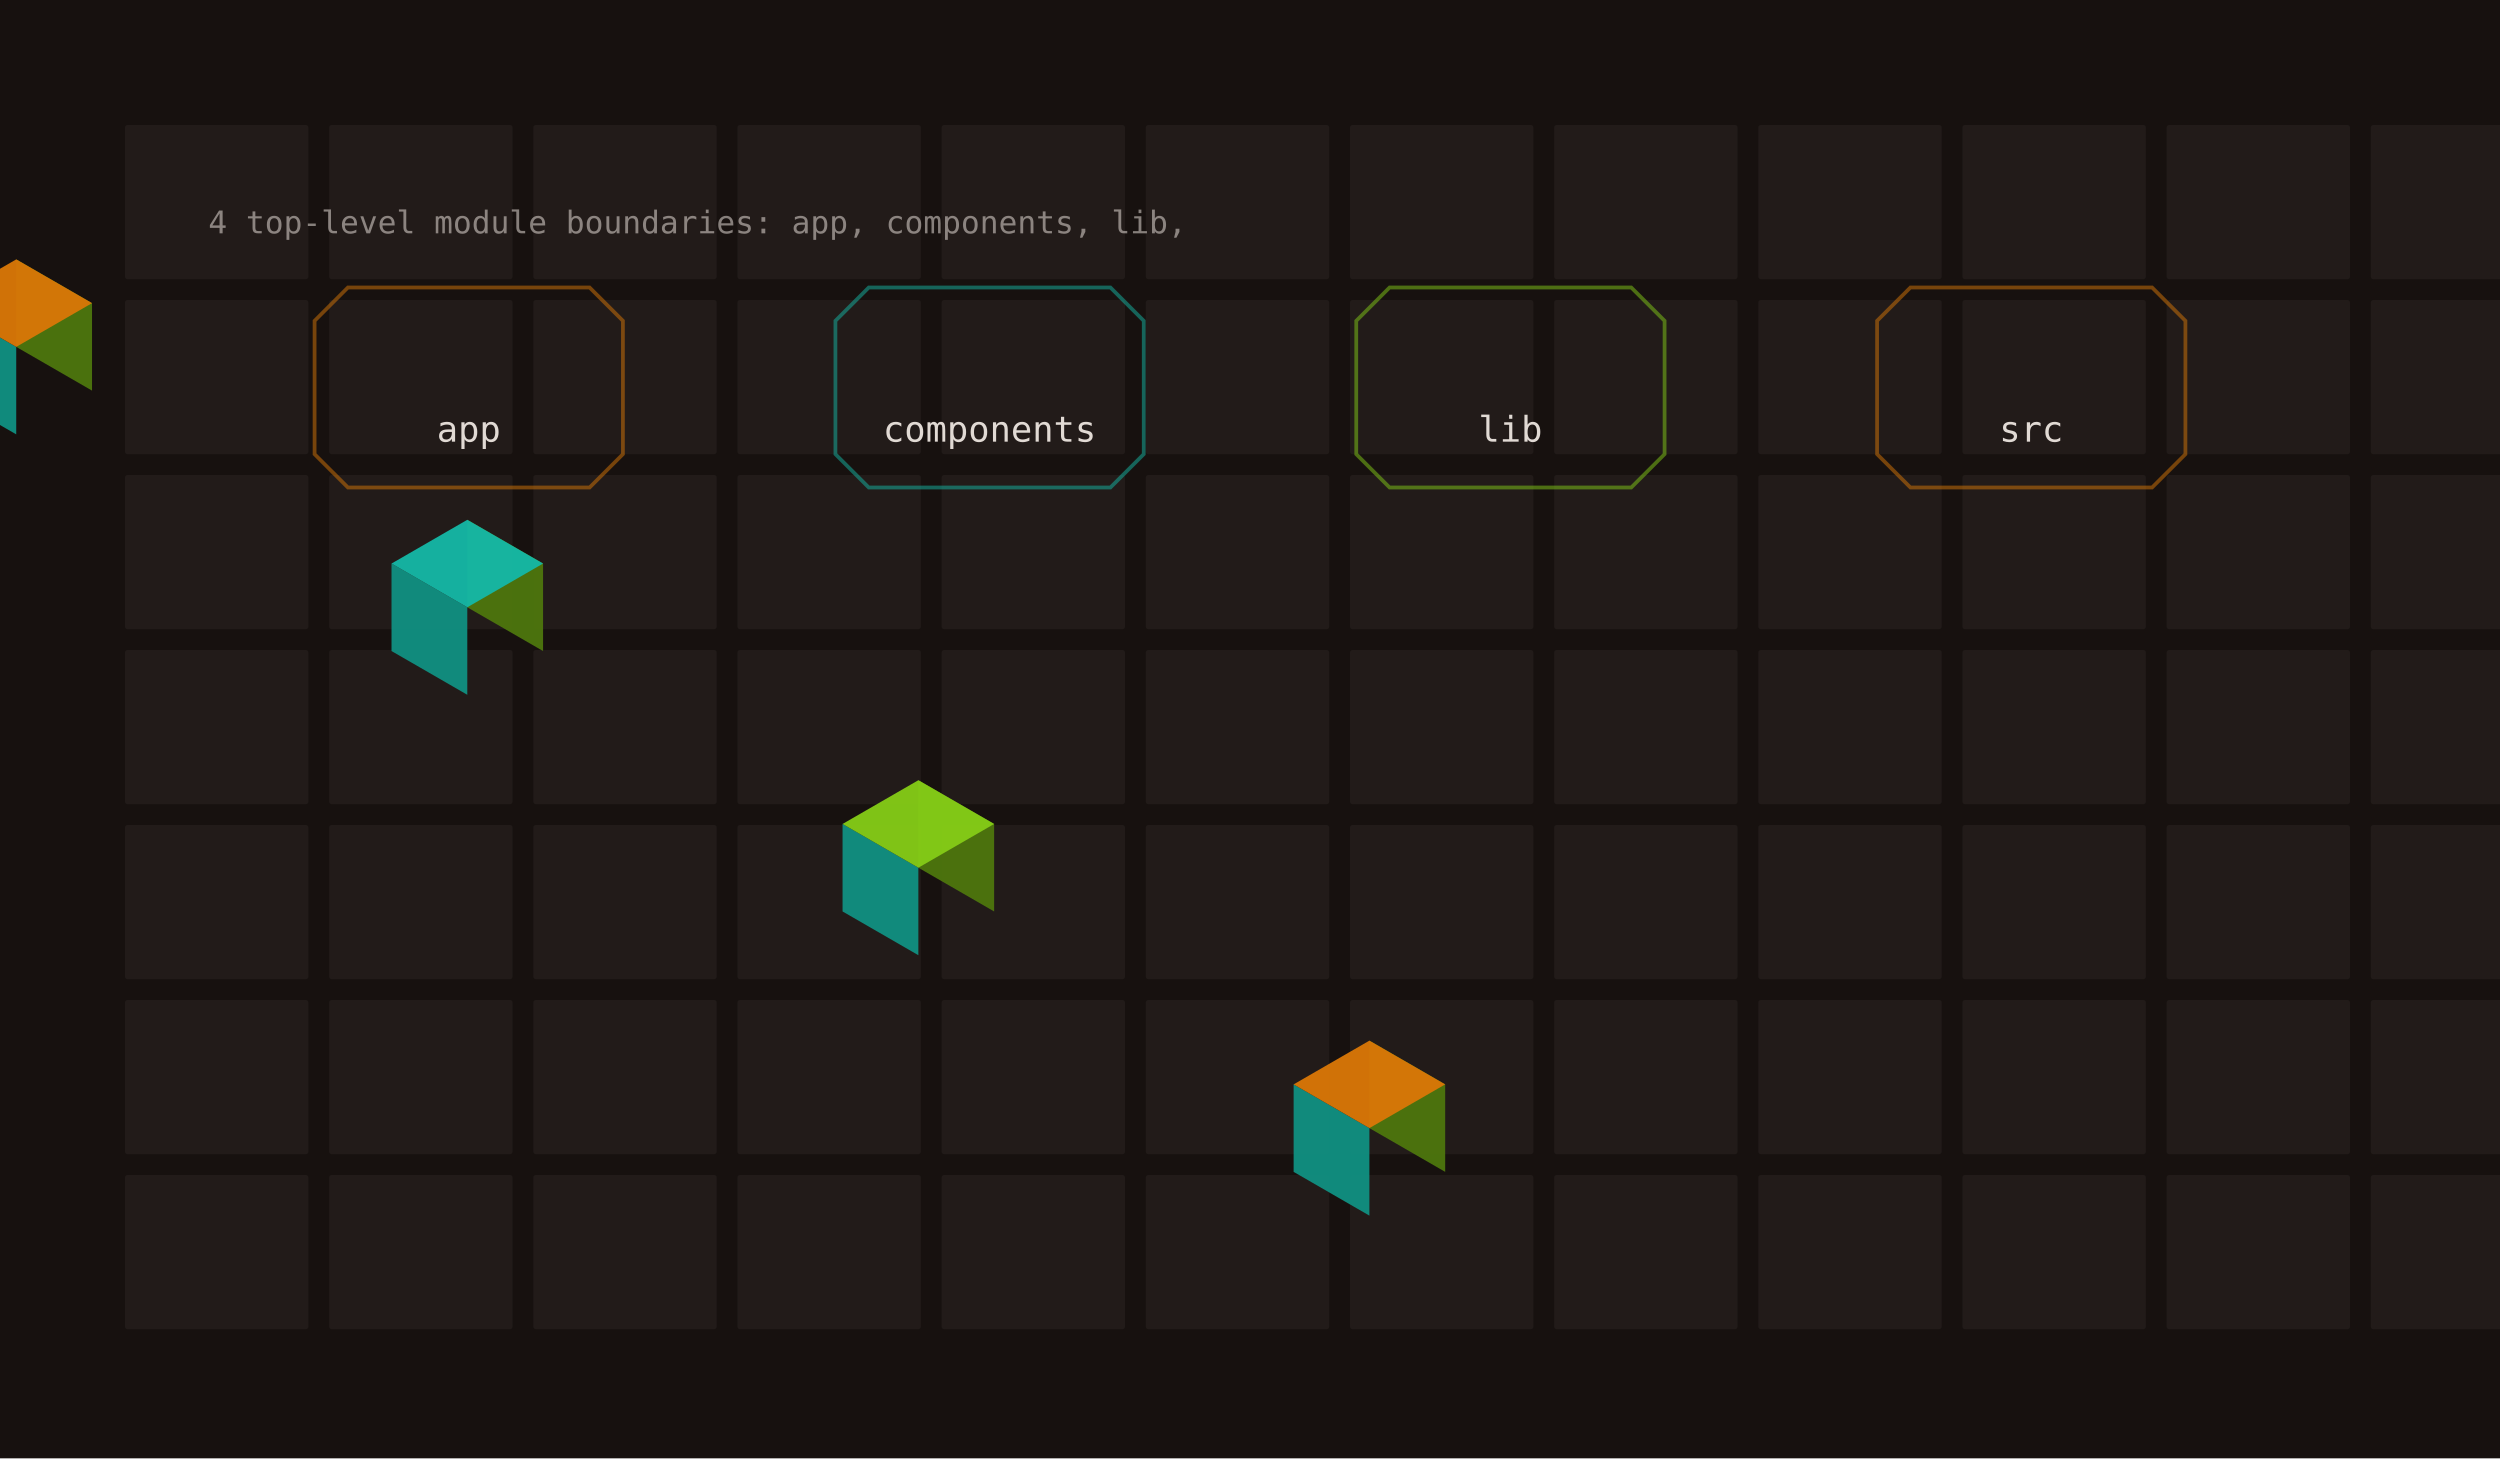
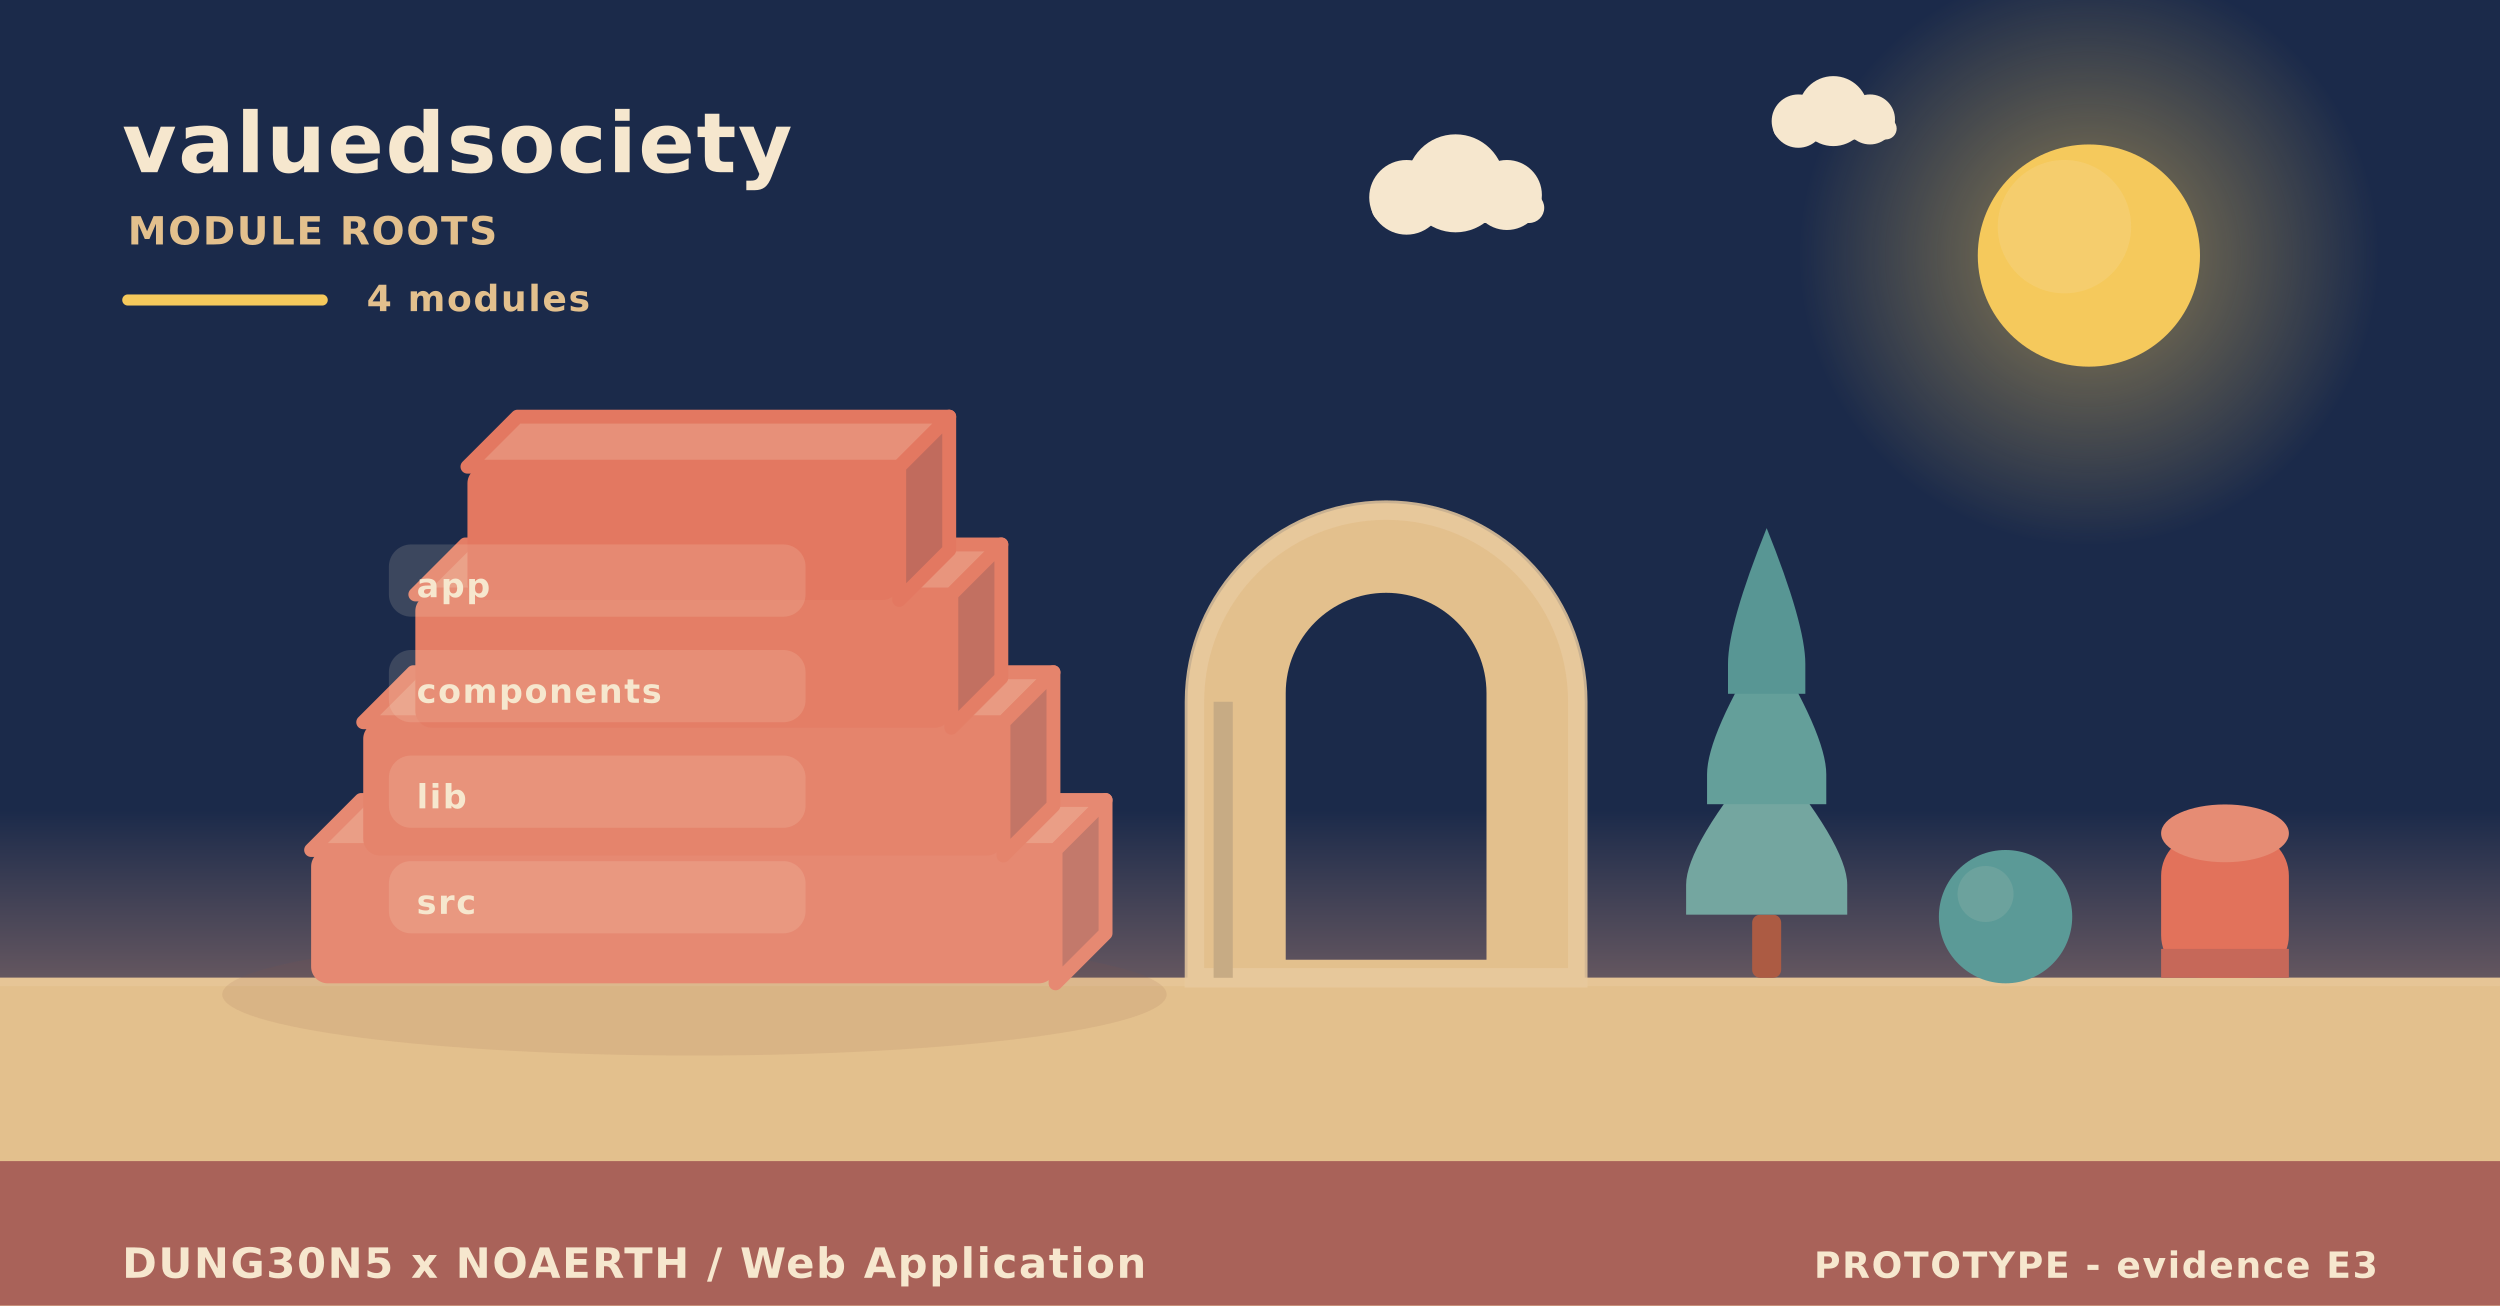
- <svg xmlns="http://www.w3.org/2000/svg" viewBox="0 0 1200 700" width="1200" height="700" role="img" aria-label="valuedsociety architecture">
-   <rect width="1200" height="700" fill="#17110f" />
-   <defs>
-     <linearGradient id="ga" x1="0" y1="0" x2="1" y2="1">
-       <stop offset="0%" stop-color="#d97706" />
-       <stop offset="100%" stop-color="#14b8a6" />
-     </linearGradient>
-   </defs>
-   <rect x="60.00" y="60.00" width="88.00" height="74.00" rx="1.20" fill="#f6efe9" opacity="0.05" />
-   <rect x="158.00" y="60.00" width="88.00" height="74.00" rx="1.20" fill="#f6efe9" opacity="0.05" />
-   <rect x="256.00" y="60.00" width="88.00" height="74.00" rx="1.20" fill="#f6efe9" opacity="0.05" />
-   <rect x="354.00" y="60.00" width="88.00" height="74.00" rx="1.20" fill="#f6efe9" opacity="0.05" />
-   <rect x="452.00" y="60.00" width="88.00" height="74.00" rx="1.20" fill="#f6efe9" opacity="0.05" />
-   <rect x="550.00" y="60.00" width="88.00" height="74.00" rx="1.20" fill="#f6efe9" opacity="0.05" />
-   <rect x="648.00" y="60.00" width="88.00" height="74.00" rx="1.20" fill="#f6efe9" opacity="0.05" />
-   <rect x="746.00" y="60.00" width="88.00" height="74.00" rx="1.20" fill="#f6efe9" opacity="0.05" />
-   <rect x="844.00" y="60.00" width="88.00" height="74.00" rx="1.20" fill="#f6efe9" opacity="0.05" />
-   <rect x="942.00" y="60.00" width="88.00" height="74.00" rx="1.20" fill="#f6efe9" opacity="0.05" />
-   <rect x="1040.00" y="60.00" width="88.00" height="74.00" rx="1.20" fill="#f6efe9" opacity="0.05" />
-   <rect x="1138.00" y="60.00" width="88.00" height="74.00" rx="1.20" fill="#f6efe9" opacity="0.05" />
-   <rect x="60.00" y="144.00" width="88.00" height="74.00" rx="1.20" fill="#f6efe9" opacity="0.05" />
-   <rect x="158.00" y="144.00" width="88.00" height="74.00" rx="1.20" fill="#f6efe9" opacity="0.05" />
-   <rect x="256.00" y="144.00" width="88.00" height="74.00" rx="1.20" fill="#f6efe9" opacity="0.05" />
-   <rect x="354.00" y="144.00" width="88.00" height="74.00" rx="1.20" fill="#f6efe9" opacity="0.05" />
-   <rect x="452.00" y="144.00" width="88.00" height="74.00" rx="1.20" fill="#f6efe9" opacity="0.05" />
-   <rect x="550.00" y="144.00" width="88.00" height="74.00" rx="1.20" fill="#f6efe9" opacity="0.05" />
-   <rect x="648.00" y="144.00" width="88.00" height="74.00" rx="1.20" fill="#f6efe9" opacity="0.05" />
-   <rect x="746.00" y="144.00" width="88.00" height="74.00" rx="1.20" fill="#f6efe9" opacity="0.05" />
-   <rect x="844.00" y="144.00" width="88.00" height="74.00" rx="1.20" fill="#f6efe9" opacity="0.05" />
-   <rect x="942.00" y="144.00" width="88.00" height="74.00" rx="1.20" fill="#f6efe9" opacity="0.05" />
-   <rect x="1040.00" y="144.00" width="88.00" height="74.00" rx="1.20" fill="#f6efe9" opacity="0.05" />
-   <rect x="1138.00" y="144.00" width="88.00" height="74.00" rx="1.20" fill="#f6efe9" opacity="0.05" />
-   <rect x="60.00" y="228.00" width="88.00" height="74.00" rx="1.20" fill="#f6efe9" opacity="0.05" />
-   <rect x="158.00" y="228.00" width="88.00" height="74.00" rx="1.20" fill="#f6efe9" opacity="0.05" />
-   <rect x="256.00" y="228.00" width="88.00" height="74.00" rx="1.20" fill="#f6efe9" opacity="0.05" />
-   <rect x="354.00" y="228.00" width="88.00" height="74.00" rx="1.20" fill="#f6efe9" opacity="0.05" />
-   <rect x="452.00" y="228.00" width="88.00" height="74.00" rx="1.20" fill="#f6efe9" opacity="0.05" />
-   <rect x="550.00" y="228.00" width="88.00" height="74.00" rx="1.20" fill="#f6efe9" opacity="0.05" />
-   <rect x="648.00" y="228.00" width="88.00" height="74.00" rx="1.20" fill="#f6efe9" opacity="0.05" />
-   <rect x="746.00" y="228.00" width="88.00" height="74.00" rx="1.20" fill="#f6efe9" opacity="0.05" />
-   <rect x="844.00" y="228.00" width="88.00" height="74.00" rx="1.20" fill="#f6efe9" opacity="0.05" />
-   <rect x="942.00" y="228.00" width="88.00" height="74.00" rx="1.20" fill="#f6efe9" opacity="0.05" />
-   <rect x="1040.00" y="228.00" width="88.00" height="74.00" rx="1.20" fill="#f6efe9" opacity="0.05" />
-   <rect x="1138.00" y="228.00" width="88.00" height="74.00" rx="1.20" fill="#f6efe9" opacity="0.05" />
-   <rect x="60.00" y="312.00" width="88.00" height="74.00" rx="1.20" fill="#f6efe9" opacity="0.05" />
-   <rect x="158.00" y="312.00" width="88.00" height="74.00" rx="1.20" fill="#f6efe9" opacity="0.05" />
-   <rect x="256.00" y="312.00" width="88.00" height="74.00" rx="1.20" fill="#f6efe9" opacity="0.05" />
-   <rect x="354.00" y="312.00" width="88.00" height="74.00" rx="1.20" fill="#f6efe9" opacity="0.05" />
-   <rect x="452.00" y="312.00" width="88.00" height="74.00" rx="1.20" fill="#f6efe9" opacity="0.05" />
-   <rect x="550.00" y="312.00" width="88.00" height="74.00" rx="1.20" fill="#f6efe9" opacity="0.05" />
-   <rect x="648.00" y="312.00" width="88.00" height="74.00" rx="1.20" fill="#f6efe9" opacity="0.05" />
-   <rect x="746.00" y="312.00" width="88.00" height="74.00" rx="1.20" fill="#f6efe9" opacity="0.05" />
-   <rect x="844.00" y="312.00" width="88.00" height="74.00" rx="1.20" fill="#f6efe9" opacity="0.05" />
-   <rect x="942.00" y="312.00" width="88.00" height="74.00" rx="1.20" fill="#f6efe9" opacity="0.05" />
-   <rect x="1040.00" y="312.00" width="88.00" height="74.00" rx="1.20" fill="#f6efe9" opacity="0.05" />
-   <rect x="1138.00" y="312.00" width="88.00" height="74.00" rx="1.20" fill="#f6efe9" opacity="0.05" />
-   <rect x="60.00" y="396.00" width="88.00" height="74.00" rx="1.20" fill="#f6efe9" opacity="0.05" />
-   <rect x="158.00" y="396.00" width="88.00" height="74.00" rx="1.20" fill="#f6efe9" opacity="0.05" />
-   <rect x="256.00" y="396.00" width="88.00" height="74.00" rx="1.20" fill="#f6efe9" opacity="0.05" />
-   <rect x="354.00" y="396.00" width="88.00" height="74.00" rx="1.20" fill="#f6efe9" opacity="0.05" />
-   <rect x="452.00" y="396.00" width="88.00" height="74.00" rx="1.20" fill="#f6efe9" opacity="0.05" />
-   <rect x="550.00" y="396.00" width="88.00" height="74.00" rx="1.20" fill="#f6efe9" opacity="0.05" />
-   <rect x="648.00" y="396.00" width="88.00" height="74.00" rx="1.20" fill="#f6efe9" opacity="0.05" />
-   <rect x="746.00" y="396.00" width="88.00" height="74.00" rx="1.20" fill="#f6efe9" opacity="0.05" />
-   <rect x="844.00" y="396.00" width="88.00" height="74.00" rx="1.20" fill="#f6efe9" opacity="0.05" />
-   <rect x="942.00" y="396.00" width="88.00" height="74.00" rx="1.20" fill="#f6efe9" opacity="0.05" />
-   <rect x="1040.00" y="396.00" width="88.00" height="74.00" rx="1.20" fill="#f6efe9" opacity="0.05" />
-   <rect x="1138.00" y="396.00" width="88.00" height="74.00" rx="1.20" fill="#f6efe9" opacity="0.05" />
-   <rect x="60.00" y="480.00" width="88.00" height="74.00" rx="1.20" fill="#f6efe9" opacity="0.05" />
-   <rect x="158.00" y="480.00" width="88.00" height="74.00" rx="1.20" fill="#f6efe9" opacity="0.05" />
-   <rect x="256.00" y="480.00" width="88.00" height="74.00" rx="1.20" fill="#f6efe9" opacity="0.05" />
-   <rect x="354.00" y="480.00" width="88.00" height="74.00" rx="1.20" fill="#f6efe9" opacity="0.05" />
-   <rect x="452.00" y="480.00" width="88.00" height="74.00" rx="1.20" fill="#f6efe9" opacity="0.05" />
-   <rect x="550.00" y="480.00" width="88.00" height="74.00" rx="1.20" fill="#f6efe9" opacity="0.05" />
-   <rect x="648.00" y="480.00" width="88.00" height="74.00" rx="1.20" fill="#f6efe9" opacity="0.05" />
-   <rect x="746.00" y="480.00" width="88.00" height="74.00" rx="1.20" fill="#f6efe9" opacity="0.05" />
-   <rect x="844.00" y="480.00" width="88.00" height="74.00" rx="1.20" fill="#f6efe9" opacity="0.05" />
-   <rect x="942.00" y="480.00" width="88.00" height="74.00" rx="1.20" fill="#f6efe9" opacity="0.05" />
-   <rect x="1040.00" y="480.00" width="88.00" height="74.00" rx="1.20" fill="#f6efe9" opacity="0.05" />
-   <rect x="1138.00" y="480.00" width="88.00" height="74.00" rx="1.20" fill="#f6efe9" opacity="0.05" />
-   <rect x="60.00" y="564.00" width="88.00" height="74.00" rx="1.20" fill="#f6efe9" opacity="0.05" />
-   <rect x="158.00" y="564.00" width="88.00" height="74.00" rx="1.20" fill="#f6efe9" opacity="0.05" />
-   <rect x="256.00" y="564.00" width="88.00" height="74.00" rx="1.20" fill="#f6efe9" opacity="0.05" />
-   <rect x="354.00" y="564.00" width="88.00" height="74.00" rx="1.20" fill="#f6efe9" opacity="0.05" />
-   <rect x="452.00" y="564.00" width="88.00" height="74.00" rx="1.20" fill="#f6efe9" opacity="0.05" />
-   <rect x="550.00" y="564.00" width="88.00" height="74.00" rx="1.20" fill="#f6efe9" opacity="0.05" />
-   <rect x="648.00" y="564.00" width="88.00" height="74.00" rx="1.20" fill="#f6efe9" opacity="0.05" />
-   <rect x="746.00" y="564.00" width="88.00" height="74.00" rx="1.20" fill="#f6efe9" opacity="0.05" />
-   <rect x="844.00" y="564.00" width="88.00" height="74.00" rx="1.20" fill="#f6efe9" opacity="0.05" />
-   <rect x="942.00" y="564.00" width="88.00" height="74.00" rx="1.20" fill="#f6efe9" opacity="0.05" />
-   <rect x="1040.00" y="564.00" width="88.00" height="74.00" rx="1.20" fill="#f6efe9" opacity="0.05" />
-   <rect x="1138.00" y="564.00" width="88.00" height="74.00" rx="1.20" fill="#f6efe9" opacity="0.05" />
-   <path d="M167.00,138.00 H283.00 L299.00,154.00 V218.00 L283.00,234.00 H167.00 L151.00,218.00 V154.00 Z" fill="none" stroke="rgba(217,119,6,0.550)" stroke-width="1.80" opacity="0.90" />
-   <polygon points="7.79,166.50 44.17,187.50 44.17,145.50 7.79,124.50" fill="#4d760d" opacity="0.95" />
-   <polygon points="-28.58,187.50 7.79,208.50 7.79,166.50 -28.58,145.50" fill="#109081" opacity="0.95" />
-   <polygon points="7.79,124.50 44.17,145.50 7.79,166.50 -28.58,145.50" fill="#d97706" opacity="0.95" />
-   <text x="225" y="212" font-family="ui-monospace,Menlo,monospace" font-size="17" fill="rgba(246,239,233,0.900)" text-anchor="middle">app</text>
-   <path d="M417.00,138.00 H533.00 L549.00,154.00 V218.00 L533.00,234.00 H417.00 L401.00,218.00 V154.00 Z" fill="none" stroke="rgba(20,184,166,0.550)" stroke-width="1.80" opacity="0.90" />
-   <polygon points="224.30,291.50 260.67,312.50 260.67,270.50 224.30,249.50" fill="#4d760d" opacity="0.95" />
-   <polygon points="187.93,312.50 224.30,333.50 224.30,291.50 187.93,270.50" fill="#109081" opacity="0.95" />
-   <polygon points="224.30,249.50 260.67,270.50 224.30,291.50 187.93,270.50" fill="#14b8a6" opacity="0.95" />
-   <text x="475" y="212" font-family="ui-monospace,Menlo,monospace" font-size="17" fill="rgba(246,239,233,0.900)" text-anchor="middle">components</text>
-   <path d="M667.00,138.00 H783.00 L799.00,154.00 V218.00 L783.00,234.00 H667.00 L651.00,218.00 V154.00 Z" fill="none" stroke="rgba(132,204,22,0.550)" stroke-width="1.80" opacity="0.90" />
-   <polygon points="440.81,416.50 477.18,437.50 477.18,395.50 440.81,374.50" fill="#4d760d" opacity="0.95" />
-   <polygon points="404.43,437.50 440.81,458.50 440.81,416.50 404.43,395.50" fill="#109081" opacity="0.95" />
-   <polygon points="440.81,374.50 477.18,395.50 440.81,416.50 404.43,395.50" fill="#84cc16" opacity="0.95" />
-   <text x="725" y="212" font-family="ui-monospace,Menlo,monospace" font-size="17" fill="rgba(246,239,233,0.900)" text-anchor="middle">lib</text>
-   <path d="M917.00,138.00 H1033.00 L1049.00,154.00 V218.00 L1033.00,234.00 H917.00 L901.00,218.00 V154.00 Z" fill="none" stroke="rgba(217,119,6,0.550)" stroke-width="1.80" opacity="0.90" />
-   <polygon points="657.31,541.50 693.69,562.50 693.69,520.50 657.31,499.50" fill="#4d760d" opacity="0.95" />
-   <polygon points="620.94,562.50 657.31,583.50 657.31,541.50 620.94,520.50" fill="#109081" opacity="0.95" />
-   <polygon points="657.31,499.50 693.69,520.50 657.31,541.50 620.94,520.50" fill="#d97706" opacity="0.95" />
-   <text x="975" y="212" font-family="ui-monospace,Menlo,monospace" font-size="17" fill="rgba(246,239,233,0.900)" text-anchor="middle">src</text>
-   <text x="100" y="112" font-family="ui-monospace,Menlo,monospace" font-size="15" fill="rgba(246,239,233,0.500)">4 top-level module boundaries: app, components, lib,</text>
+ <svg xmlns="http://www.w3.org/2000/svg" width="900" height="470" viewBox="0 0 900 470" role="img" aria-label="valuedsociety - how it is built">
+   <linearGradient id="skya" x1="0" y1="0" x2="0" y2="1">
+     <stop offset="0" stop-color="#1b2a4a" />
+     <stop offset="0.62" stop-color="#1b2a4a" />
+     <stop offset="1" stop-color="#f3ad8a" />
+   </linearGradient>
+   <rect width="900" height="470" fill="url(#skya)" />
+   <radialGradient id="suna">
+     <stop offset="0.35" stop-color="#f5c95c" stop-opacity="0.34" />
+     <stop offset="1" stop-color="#f5c95c" stop-opacity="0" />
+   </radialGradient>
+   <circle cx="752" cy="92" r="104" fill="url(#suna)" />
+   <circle cx="752" cy="92" r="40" fill="#f5c95c" />
+   <circle cx="743.2" cy="81.6" r="24" fill="#f5d27e" opacity="0.5" />
+   <g>
+     <circle cx="524" cy="66" r="17.64" fill="#f6e7ce" />
+     <circle cx="506.36" cy="71.04" r="13.44" fill="#f6e7ce" />
+     <circle cx="542.48" cy="70.2" r="12.6" fill="#f6e7ce" />
+     <rect x="493.76" y="69.36" width="62.16" height="10.92" rx="5.46" fill="#f6e7ce" />
+   </g>
+   <g>
+     <circle cx="660" cy="40" r="12.6" fill="#f6e7ce" />
+     <circle cx="647.4" cy="43.6" r="9.6" fill="#f6e7ce" />
+     <circle cx="673.2" cy="43" r="9" fill="#f6e7ce" />
+     <rect x="638.4" y="42.4" width="44.4" height="7.8" rx="3.9" fill="#f6e7ce" />
+   </g>
+   <rect x="0" y="352" width="900" height="118" fill="#e3c08d" />
+   <rect x="0" y="352" width="900" height="3" fill="#e6c596" />
+   <text x="44" y="62" font-family="Verdana,DejaVu Sans,sans-serif" font-size="30" font-weight="700" letter-spacing="0.6" fill="#f6e7ce" text-anchor="start">valuedsociety</text>
+   <text x="46" y="88" font-family="Verdana,DejaVu Sans,sans-serif" font-size="14" font-weight="700" letter-spacing="0.6" fill="#e3c08d" text-anchor="start">MODULE ROOTS</text>
+   <rect x="44" y="106" width="74" height="4" rx="2" fill="#f5c95c" />
+   <text x="132" y="112" font-family="Verdana,DejaVu Sans,sans-serif" font-size="13" font-weight="700" letter-spacing="0.6" fill="#e3c08d" text-anchor="start">4 modules</text>
+   <ellipse cx="250" cy="358" rx="170" ry="22" fill="rgba(138,90,68,0.11)" />
+   <path d="M112,306 L380,306 L398,288 L130,288 Z" fill="#ea9e86" stroke="#e68972" stroke-width="5" stroke-linejoin="round" />
+   <path d="M380,306 L398,288 L398,336 L380,354 Z" fill="#c3796b" stroke="#e68972" stroke-width="5" stroke-linejoin="round" />
+   <rect x="112" y="306" width="268" height="48" rx="6" fill="#e68972" />
+   <path d="M130.76,260 L361.24,260 L379.24,242 L148.76,242 Z" fill="#e99a82" stroke="#e5846c" stroke-width="5" stroke-linejoin="round" />
+   <path d="M361.24,260 L379.24,242 L379.24,290 L361.24,308 Z" fill="#c37566" stroke="#e5846c" stroke-width="5" stroke-linejoin="round" />
+   <rect x="130.76" y="260" width="230.48" height="48" rx="6" fill="#e5846c" />
+   <path d="M149.52,214 L342.48,214 L360.48,196 L167.52,196 Z" fill="#e8957d" stroke="#e47e66" stroke-width="5" stroke-linejoin="round" />
+   <path d="M342.48,214 L360.48,196 L360.48,244 L342.48,262 Z" fill="#c27061" stroke="#e47e66" stroke-width="5" stroke-linejoin="round" />
+   <rect x="149.52" y="214" width="192.96" height="48" rx="6" fill="#e47e66" />
+   <path d="M168.28,168 L323.72,168 L341.72,150 L186.28,150 Z" fill="#e79079" stroke="#e37861" stroke-width="5" stroke-linejoin="round" />
+   <path d="M323.72,168 L341.72,150 L341.72,198 L323.72,216 Z" fill="#c16b5d" stroke="#e37861" stroke-width="5" stroke-linejoin="round" />
+   <rect x="168.28" y="168" width="155.44" height="48" rx="6" fill="#e37861" />
+   <rect x="140" y="196" width="150" height="26" rx="8" fill="rgba(246,231,206,0.16)" opacity="0.94" />
+   <text x="150" y="215" font-family="Verdana,DejaVu Sans,sans-serif" font-size="12" font-weight="700" letter-spacing="0.6" fill="#f6e7ce" text-anchor="start">app</text>
+   <rect x="140" y="234" width="150" height="26" rx="8" fill="rgba(246,231,206,0.16)" opacity="0.94" />
+   <text x="150" y="253" font-family="Verdana,DejaVu Sans,sans-serif" font-size="12" font-weight="700" letter-spacing="0.6" fill="#f6e7ce" text-anchor="start">components</text>
+   <rect x="140" y="272" width="150" height="26" rx="8" fill="rgba(246,231,206,0.16)" opacity="0.94" />
+   <text x="150" y="291" font-family="Verdana,DejaVu Sans,sans-serif" font-size="12" font-weight="700" letter-spacing="0.6" fill="#f6e7ce" text-anchor="start">lib</text>
+   <rect x="140" y="310" width="150" height="26" rx="8" fill="rgba(246,231,206,0.16)" opacity="0.94" />
+   <text x="150" y="329" font-family="Verdana,DejaVu Sans,sans-serif" font-size="12" font-weight="700" letter-spacing="0.6" fill="#f6e7ce" text-anchor="start">src</text>
+   <path d="M430,352 L430,252.64 A69,69 0 0 1 568,252.64 L568,352 Z M460.36,348 L460.36,249.55 A38.64,38.64 0 0 1 537.64,249.55 L537.64,348 Z" fill="#e3c08d" fill-rule="evenodd" stroke="#e3c08d" stroke-width="5" stroke-linejoin="round" />
+   <path d="M430,352 L430,252.64 A69,69 0 0 1 568,252.64 L568,352 Z" fill="none" stroke="#e8c99d" stroke-width="7" stroke-linecap="round" opacity="0.85" />
+   <rect x="436.9" y="252.64" width="6.9" height="99.36" fill="#c7ab84" />
+   <rect x="630.78" y="329.28" width="10.44" height="22.72" rx="2.9" fill="#ac5b43" />
+   <path d="M636,269.64 Q607,304.23 607,318.54 Q607,329.28 607,329.28 L665,329.28 Q665,329.28 665,318.54 Q665,304.23 636,269.64 Z" fill="#74a6a0" />
+   <path d="M636,229.88 Q614.54,264.47 614.54,278.78 Q614.54,289.52 614.54,289.52 L657.46,289.52 Q657.46,289.52 657.46,278.78 Q657.46,264.47 636,229.88 Z" fill="#649f9a" />
+   <path d="M636,190.12 Q622.08,224.71 622.08,239.02 Q622.08,249.76 622.08,249.76 L649.92,249.76 Q649.92,249.76 649.92,239.02 Q649.92,224.71 636,190.12 Z" fill="#589694" />
+   <circle cx="722" cy="330" r="24" fill="#5b9a97" />
+   <circle cx="714.8" cy="321.84" r="10.08" fill="#7aa9a2" opacity="0.55" />
+   <rect x="778" y="300" width="46" height="52" rx="15.33" fill="#e2725b" />
+   <ellipse cx="801" cy="300" rx="23" ry="10.4" fill="#e68c74" />
+   <rect x="778" y="341.6" width="46" height="10.4" fill="#c66859" />
+   <rect x="0" y="418" width="900" height="52" rx="0" fill="#a65c56" opacity="0.94" />
+   <text x="44" y="460" font-family="Verdana,DejaVu Sans,sans-serif" font-size="15" font-weight="700" letter-spacing="0.6" fill="#f6e7ce" text-anchor="start">DUNG30N5 x NOAERTH  /  Web Application</text>
+   <text x="856" y="460" font-family="Verdana,DejaVu Sans,sans-serif" font-size="13" font-weight="700" letter-spacing="0.6" fill="#f6e7ce" text-anchor="end">PROTOTYPE  -  evidence E3</text>
</svg>
